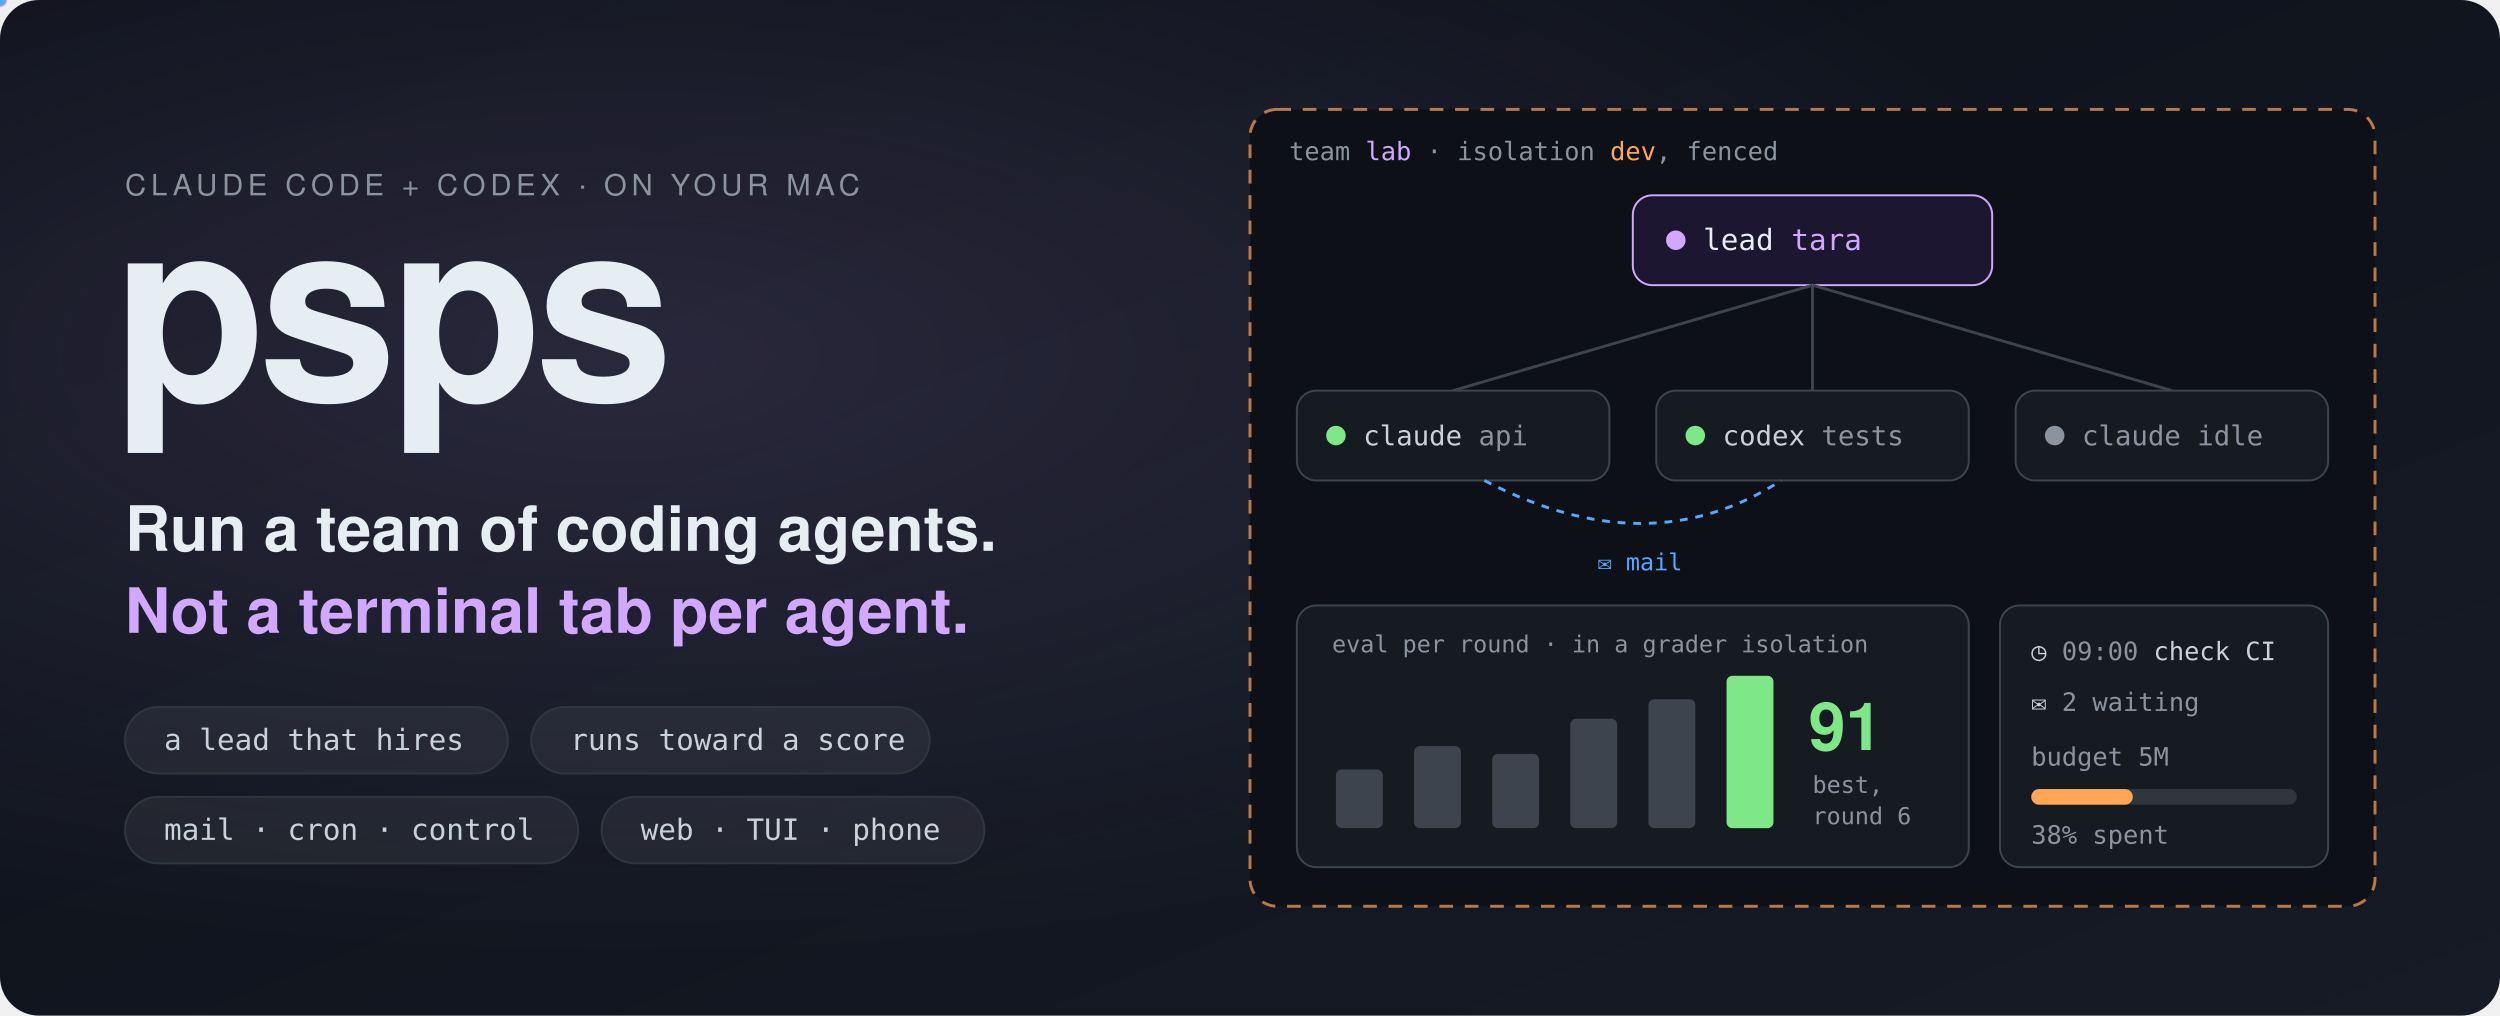
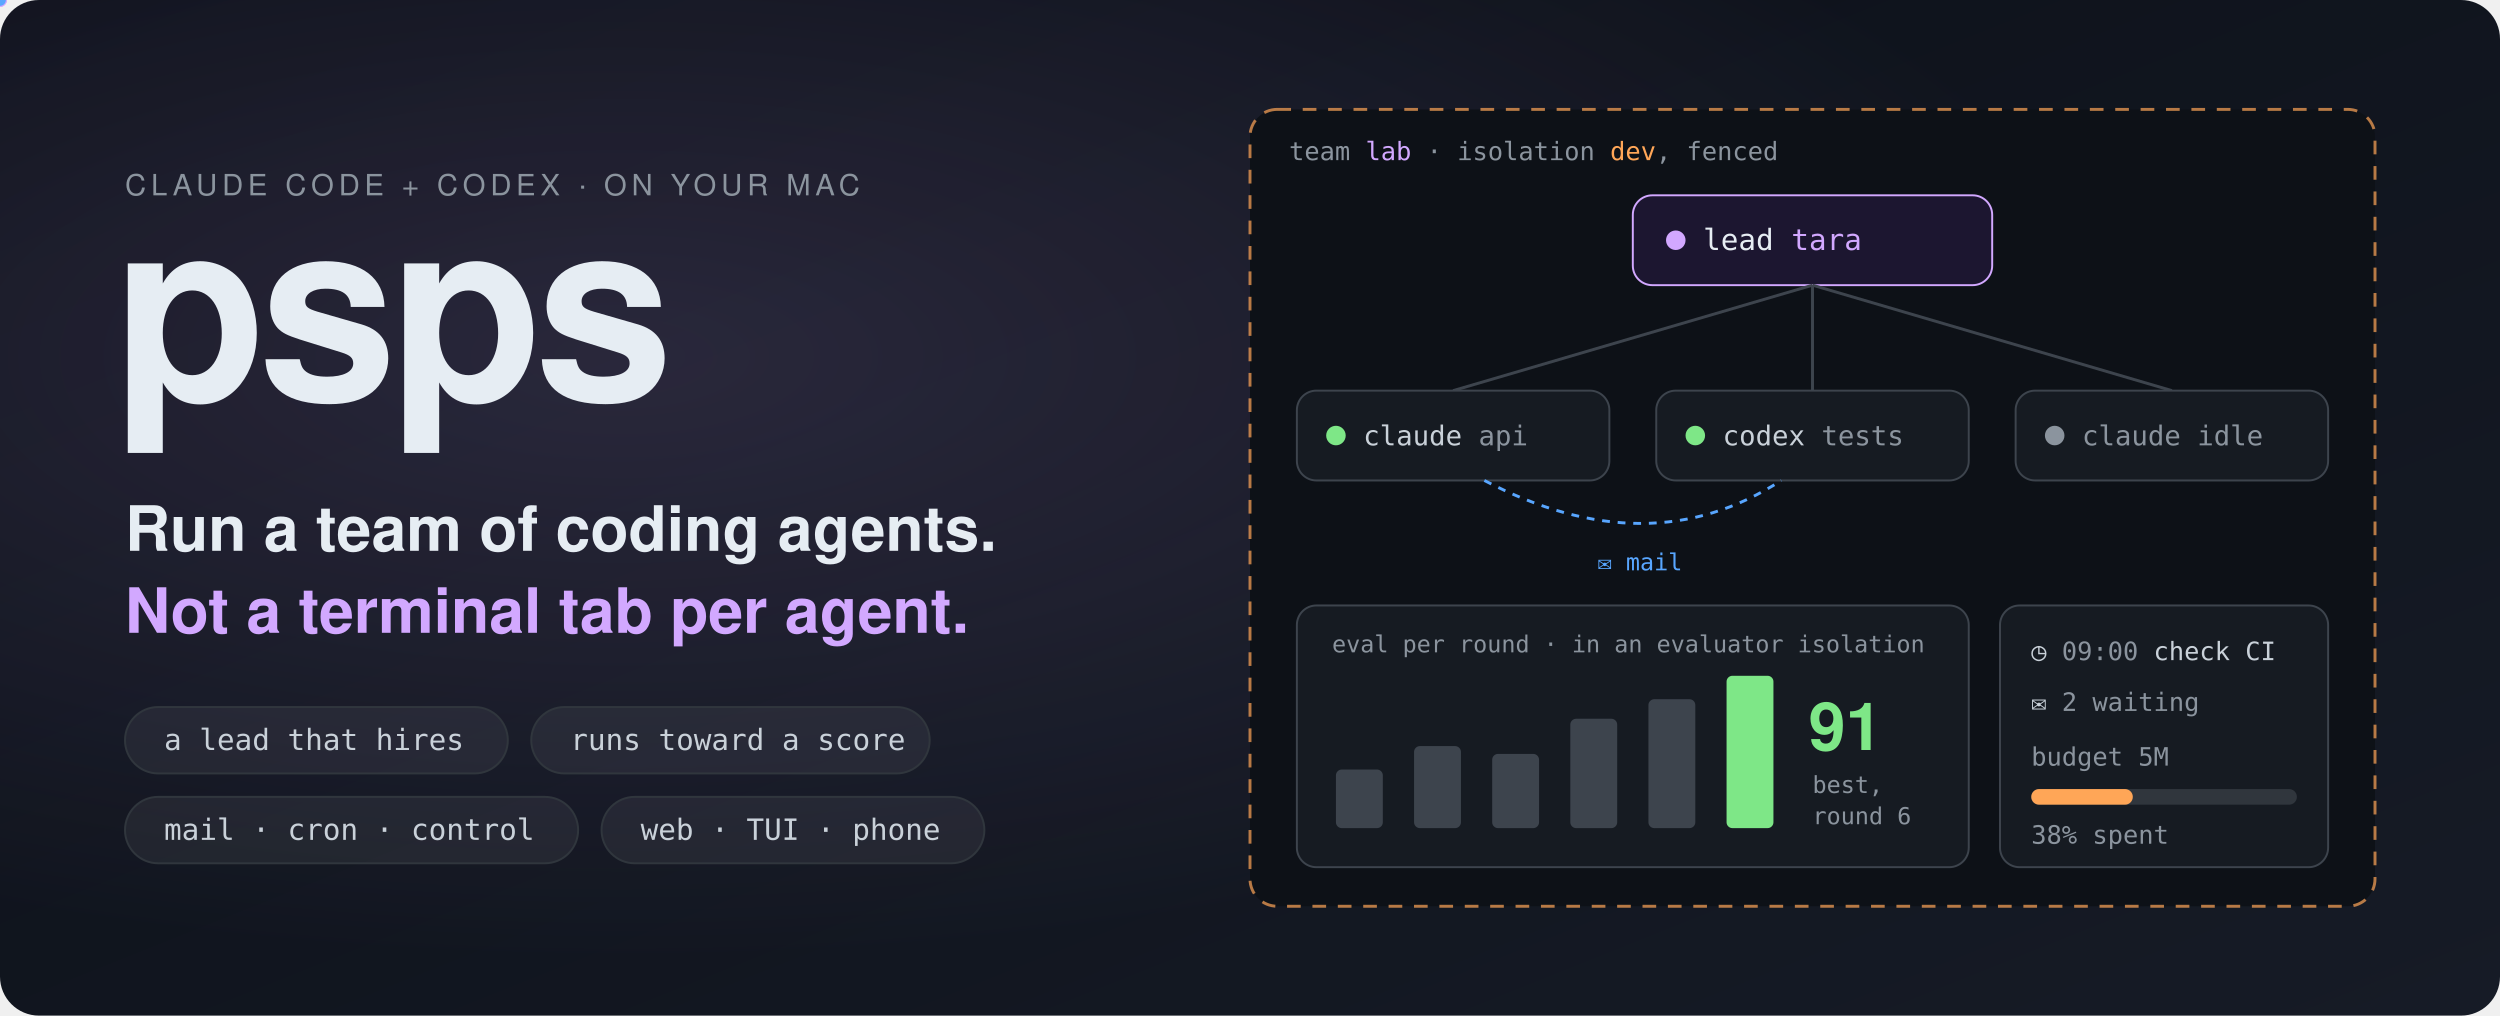
<svg xmlns="http://www.w3.org/2000/svg" width="1280" height="520" viewBox="0 0 1280 520" role="img" aria-labelledby="t d">
  <style>
    .sans { font-family: -apple-system, BlinkMacSystemFont, "Segoe UI", Helvetica, Arial, sans-serif; }
    .mono { font-family: ui-monospace, SFMono-Regular, Menlo, Consolas, monospace; }
    .fence { stroke-dasharray: 7 6; animation: march 1.6s linear infinite; }
    @keyframes march { to { stroke-dashoffset: -26; } }
    .pulse { animation: pulse 1.8s ease-in-out infinite; }
    .pulse.b { animation-delay: .6s; } .pulse.c { animation-delay: 1.2s; }
    @keyframes pulse { 0%,100% { opacity: 1; } 50% { opacity: .35; } }
    .grow { transform-box: fill-box; transform-origin: bottom; animation: grow 4s ease-out infinite; }
    @keyframes grow { 0%,55%,100% { transform: scaleY(1); } 65%,70% { transform: scaleY(.15); } }
    @media (prefers-reduced-motion: reduce) { .fence, .pulse, .grow { animation: none; } }
  </style>
  <defs>
    <linearGradient id="bg" x1="0" y1="0" x2="1" y2="1">
      <stop offset="0" stop-color="#0b0f17" />
      <stop offset="1" stop-color="#161b26" />
    </linearGradient>
    <radialGradient id="glow" cx=".25" cy=".35" r=".6">
      <stop offset="0" stop-color="#d2a8ff" stop-opacity=".14" />
      <stop offset="1" stop-color="#d2a8ff" stop-opacity="0" />
    </radialGradient>
  </defs>
  <rect width="1280" height="520" rx="20" fill="url(#bg)" />
  <rect width="1280" height="520" rx="20" fill="url(#glow)" />
  <text x="64" y="100" class="sans" font-size="15" letter-spacing="2.5" fill="#8b949e">CLAUDE CODE + CODEX · ON YOUR MAC</text>
  <text x="58" y="204" class="sans" font-size="128" font-weight="800" fill="#e6edf3" letter-spacing="-4">psps</text>
  <text x="64" y="282" class="sans" font-size="32" font-weight="600" fill="#e6edf3">Run a team of coding agents.</text>
  <text x="64" y="324" class="sans" font-size="32" font-weight="600" fill="#d2a8ff">Not a terminal tab per agent.</text>
  <g class="mono" font-size="15" fill="#c9d1d9">
    <rect x="64" y="362" width="196" height="34" rx="17" fill="#ffffff" fill-opacity=".06" stroke="#30363d" />
    <text x="84" y="384">a lead that hires</text>
    <rect x="272" y="362" width="204" height="34" rx="17" fill="#ffffff" fill-opacity=".06" stroke="#30363d" />
    <text x="292" y="384">runs toward a score</text>
    <rect x="64" y="408" width="232" height="34" rx="17" fill="#ffffff" fill-opacity=".06" stroke="#30363d" />
    <text x="84" y="430">mail · cron · control</text>
    <rect x="308" y="408" width="196" height="34" rx="17" fill="#ffffff" fill-opacity=".06" stroke="#30363d" />
    <text x="328" y="430">web · TUI · phone</text>
  </g>
  <rect x="640" y="56" width="576" height="408" rx="14" fill="#0d1117" />
  <rect x="640" y="56" width="576" height="408" rx="14" fill="none" stroke="#ffa657" stroke-opacity=".7" stroke-width="1.5" class="fence" />
  <text x="660" y="82" class="mono" font-size="13" fill="#8b949e">team <tspan fill="#d2a8ff">lab</tspan> · isolation <tspan fill="#ffa657">dev</tspan>, fenced</text>
  <rect x="836" y="100" width="184" height="46" rx="10" fill="#1c1630" stroke="#d2a8ff" />
  <circle cx="858" cy="123" r="5" fill="#d2a8ff" class="pulse c" />
  <text x="872" y="128" class="mono" font-size="15" fill="#e6edf3">lead <tspan fill="#d2a8ff">tara</tspan>
  </text>
  <path id="l1" d="M928 146 L744 200" stroke="#3d444d" stroke-width="1.5" fill="none" />
  <path id="l2" d="M928 146 L928 200" stroke="#3d444d" stroke-width="1.5" fill="none" />
  <path id="l3" d="M928 146 L1112 200" stroke="#3d444d" stroke-width="1.5" fill="none" />
  <circle r="3.5" fill="#d2a8ff">
    <animateMotion dur="2.4s" repeatCount="indefinite">
      <mpath href="#l1" />
    </animateMotion>
  </circle>
  <circle r="3.5" fill="#d2a8ff">
    <animateMotion dur="2.4s" repeatCount="indefinite" begin=".8s">
      <mpath href="#l2" />
    </animateMotion>
  </circle>
  <circle r="3.5" fill="#d2a8ff">
    <animateMotion dur="2.4s" repeatCount="indefinite" begin="1.6s">
      <mpath href="#l3" />
    </animateMotion>
  </circle>
  <g class="mono" font-size="14" fill="#c9d1d9">
    <rect x="664" y="200" width="160" height="46" rx="10" fill="#161b22" stroke="#3d444d" />
    <circle cx="684" cy="223" r="5" fill="#7ee787" class="pulse" />
    <text x="698" y="228">claude <tspan fill="#8b949e">api</tspan>
    </text>
    <rect x="848" y="200" width="160" height="46" rx="10" fill="#161b22" stroke="#3d444d" />
    <circle cx="868" cy="223" r="5" fill="#7ee787" class="pulse b" />
    <text x="882" y="228">codex <tspan fill="#8b949e">tests</tspan>
    </text>
    <rect x="1032" y="200" width="160" height="46" rx="10" fill="#161b22" stroke="#3d444d" />
    <circle cx="1052" cy="223" r="5" fill="#8b949e" />
    <text x="1066" y="228" fill="#8b949e">claude idle</text>
  </g>
  <path id="m1" d="M760 246 Q844 290 912 246" stroke="#58a6ff" stroke-width="1.5" stroke-dasharray="4 4" fill="none" />
  <circle r="3" fill="#58a6ff">
    <animateMotion dur="2s" repeatCount="indefinite">
      <mpath href="#m1" />
    </animateMotion>
  </circle>
  <text x="818" y="292" class="mono" font-size="12" fill="#58a6ff">✉ mail</text>
  <rect x="664" y="310" width="344" height="134" rx="10" fill="#161b22" stroke="#3d444d" />
-   <text x="682" y="334" class="mono" font-size="12" fill="#8b949e">eval per round · in a grader isolation</text>
+   <text x="682" y="334" class="mono" font-size="12" fill="#8b949e">eval per round · in an evaluator isolation</text>
  <g fill="#3d444d">
    <rect x="684" y="394" width="24" height="30" rx="3" />
    <rect x="724" y="382" width="24" height="42" rx="3" />
    <rect x="764" y="386" width="24" height="38" rx="3" />
    <rect x="804" y="368" width="24" height="56" rx="3" />
    <rect x="844" y="358" width="24" height="66" rx="3" />
    <rect x="884" y="346" width="24" height="78" rx="3" fill="#7ee787" class="grow" />
  </g>
  <text x="926" y="384" class="sans" font-size="34" font-weight="800" fill="#7ee787">91</text>
  <text x="928" y="406" class="mono" font-size="12" fill="#8b949e">best,</text>
  <text x="928" y="422" class="mono" font-size="12" fill="#8b949e">round 6</text>
  <rect x="1024" y="310" width="168" height="134" rx="10" fill="#161b22" stroke="#3d444d" />
  <g class="mono" font-size="13">
    <text x="1040" y="338" fill="#c9d1d9">◷ <tspan fill="#8b949e">09:00</tspan> check CI</text>
    <text x="1040" y="364" fill="#c9d1d9">✉ <tspan fill="#8b949e">2 waiting</tspan>
    </text>
    <text x="1040" y="392" fill="#8b949e">budget 5M</text>
    <rect x="1040" y="404" width="136" height="8" rx="4" fill="#30363d" />
    <rect x="1040" y="404" width="52" height="8" rx="4" fill="#ffa657" />
    <text x="1040" y="432" fill="#8b949e">38% spent</text>
  </g>
</svg>
